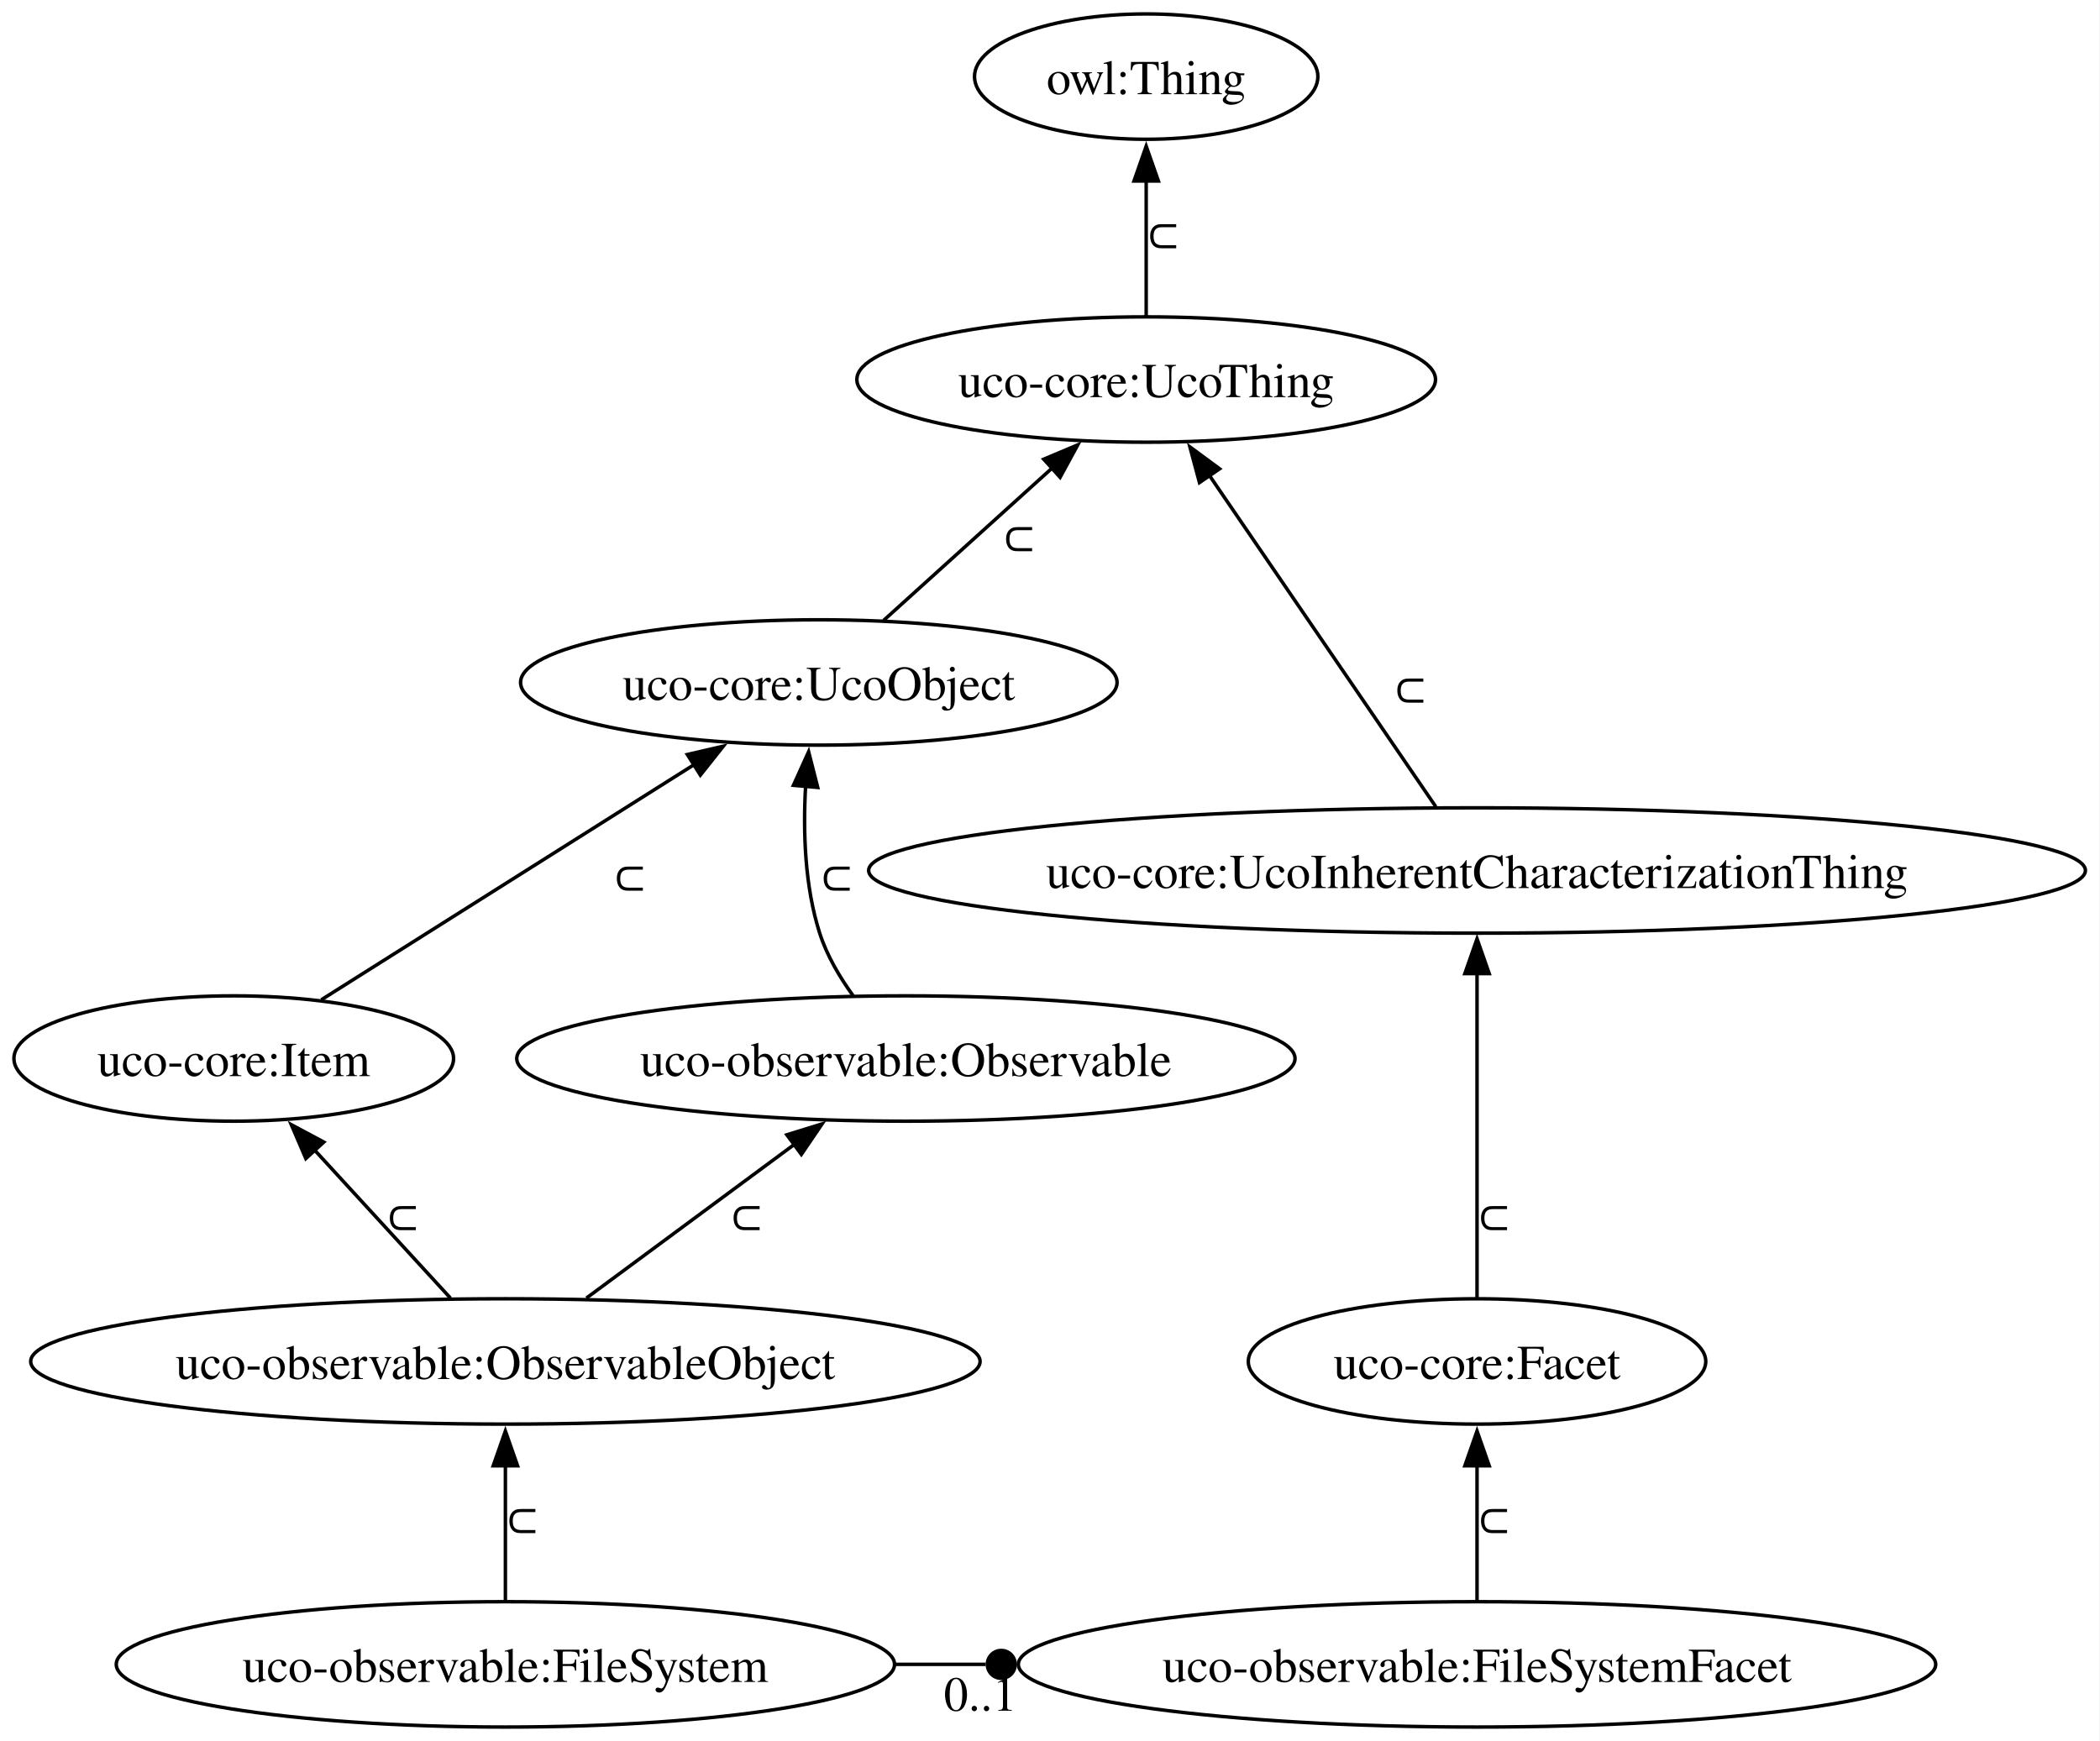
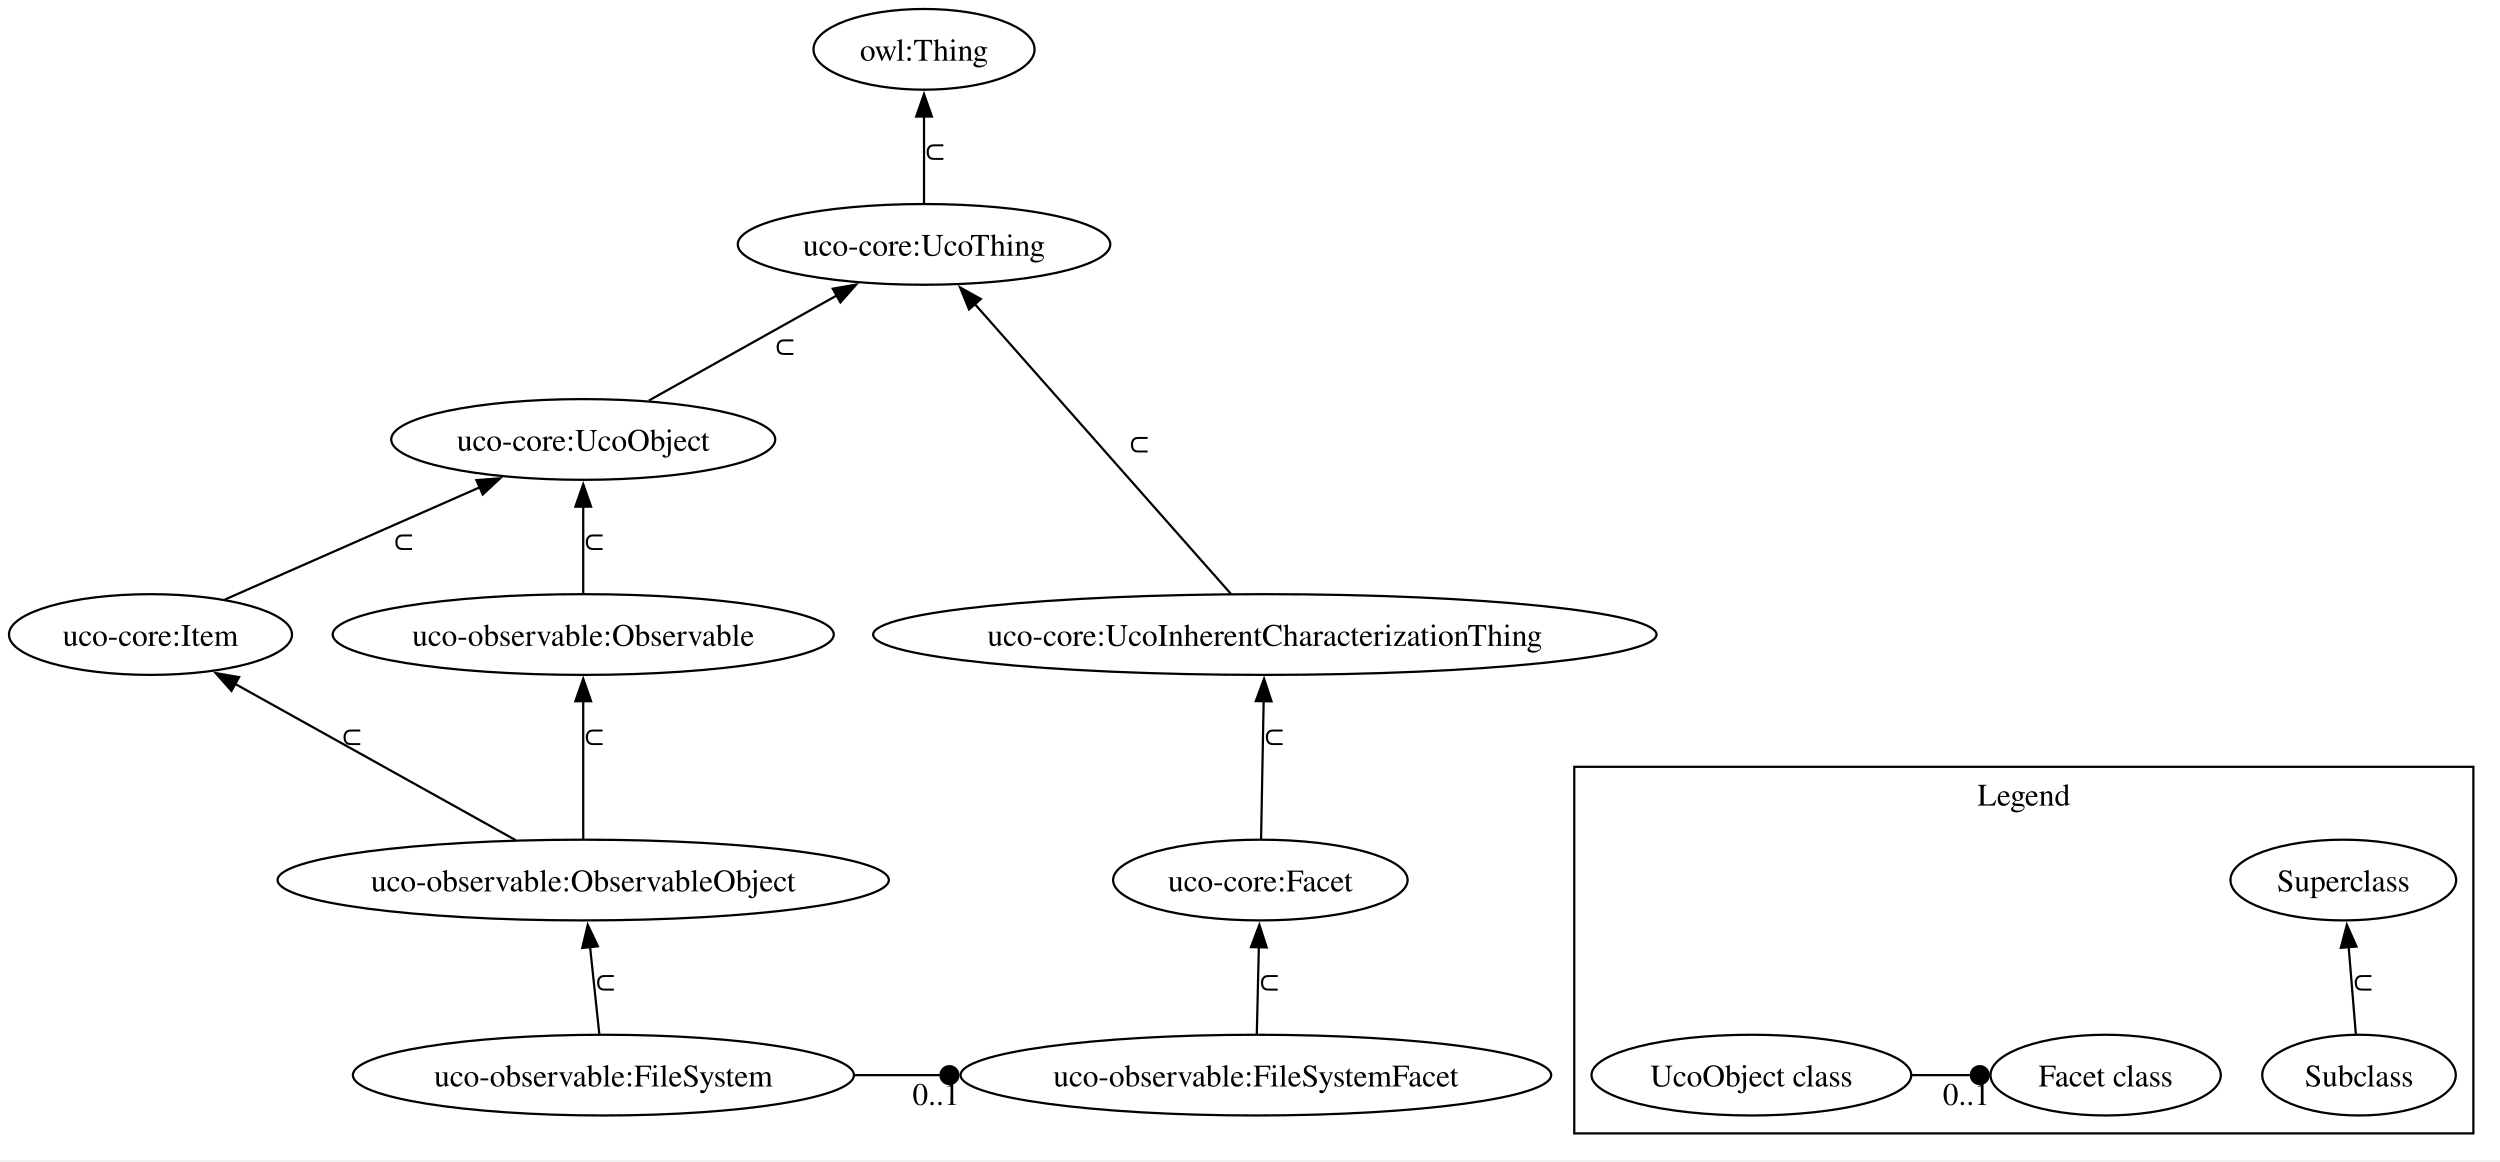
- <svg xmlns="http://www.w3.org/2000/svg" xmlns:xlink="http://www.w3.org/1999/xlink" width="603pt" height="500pt" viewBox="0.00 0.00 603.00 500.00">
-   <g id="graph0" class="graph" transform="scale(1 1) rotate(0) translate(4 496)">
-     <polygon fill="white" stroke="none" points="-4,4 -4,-496 598.82,-496 598.82,4 -4,4" />
+ <svg xmlns="http://www.w3.org/2000/svg" xmlns:xlink="http://www.w3.org/1999/xlink" width="1115pt" height="518pt" viewBox="0.00 0.00 1115.00 518.00">
+   <g id="graph0" class="graph" transform="scale(1 1) rotate(0) translate(4 513.5)">
+     <polygon fill="white" stroke="none" points="-4,4 -4,-513.5 1111.12,-513.5 1111.12,4 -4,4" />
+     <g id="clust2" class="cluster">
+       <polygon fill="none" stroke="black" points="698.12,-8 698.12,-171.5 1099.12,-171.5 1099.12,-8 698.12,-8" />
+       <text xml:space="preserve" text-anchor="middle" x="898.62" y="-154.2" font-family="Times,serif" font-size="14.00">Legend</text>
+     </g>
    <g id="node1" class="node">
      <g id="a_node1">
        <a xlink:title="http://www.w3.org/2002/07/owl#Thing">
-           <ellipse fill="none" stroke="black" cx="325.12" cy="-474" rx="49.3" ry="18" />
-           <text xml:space="preserve" text-anchor="middle" x="325.12" y="-468.95" font-family="Times,serif" font-size="14.00">owl:Thing</text>
+           <ellipse fill="none" stroke="black" cx="408.12" cy="-491.5" rx="49.3" ry="18" />
+           <text xml:space="preserve" text-anchor="middle" x="408.12" y="-486.45" font-family="Times,serif" font-size="14.00">owl:Thing</text>
        </a>
      </g>
    </g>
    <g id="node2" class="node">
      <g id="a_node2">
        <a xlink:title="https://ontology.unifiedcyberontology.org/uco/core/Facet">
-           <ellipse fill="none" stroke="black" cx="420.12" cy="-105" rx="65.68" ry="18" />
-           <text xml:space="preserve" text-anchor="middle" x="420.12" y="-99.95" font-family="Times,serif" font-size="14.00">uco-core:Facet</text>
+           <ellipse fill="none" stroke="black" cx="558.12" cy="-121" rx="65.68" ry="18" />
+           <text xml:space="preserve" text-anchor="middle" x="558.12" y="-115.95" font-family="Times,serif" font-size="14.00">uco-core:Facet</text>
        </a>
      </g>
    </g>
    <g id="node4" class="node">
      <g id="a_node4">
        <a xlink:title="https://ontology.unifiedcyberontology.org/uco/core/UcoInherentCharacterizationThing">
-           <ellipse fill="none" stroke="black" cx="420.12" cy="-246" rx="174.7" ry="18" />
-           <text xml:space="preserve" text-anchor="middle" x="420.12" y="-240.95" font-family="Times,serif" font-size="14.00">uco-core:UcoInherentCharacterizationThing</text>
+           <ellipse fill="none" stroke="black" cx="560.12" cy="-230.5" rx="174.7" ry="18" />
+           <text xml:space="preserve" text-anchor="middle" x="560.12" y="-225.45" font-family="Times,serif" font-size="14.00">uco-core:UcoInherentCharacterizationThing</text>
        </a>
      </g>
    </g>
    <g id="edge1" class="edge">
-       <path fill="none" stroke="black" d="M420.12,-123.32C420.12,-146.65 420.12,-188.47 420.12,-216.47" />
-       <polygon fill="black" stroke="black" points="416.62,-216.38 420.12,-226.38 423.62,-216.38 416.62,-216.38" />
-       <text xml:space="preserve" text-anchor="middle" x="425" y="-142.7" font-family="Times,serif" font-size="14.00">⊂</text>
+       <path fill="none" stroke="black" d="M558.44,-139.27C558.75,-155.88 559.23,-181.3 559.59,-200.93" />
+       <polygon fill="black" stroke="black" points="556.09,-200.82 559.77,-210.76 563.09,-200.69 556.09,-200.82" />
+       <text xml:space="preserve" text-anchor="middle" x="564.29" y="-181.2" font-family="Times,serif" font-size="14.00">⊂</text>
    </g>
    <g id="node3" class="node">
      <g id="a_node3">
        <a xlink:title="https://ontology.unifiedcyberontology.org/uco/core/Item">
-           <ellipse fill="none" stroke="black" cx="63.12" cy="-192" rx="63.12" ry="18" />
-           <text xml:space="preserve" text-anchor="middle" x="63.12" y="-186.95" font-family="Times,serif" font-size="14.00">uco-core:Item</text>
+           <ellipse fill="none" stroke="black" cx="63.12" cy="-230.5" rx="63.12" ry="18" />
+           <text xml:space="preserve" text-anchor="middle" x="63.12" y="-225.45" font-family="Times,serif" font-size="14.00">uco-core:Item</text>
        </a>
      </g>
    </g>
    <g id="node5" class="node">
      <g id="a_node5">
        <a xlink:title="https://ontology.unifiedcyberontology.org/uco/core/UcoObject">
-           <ellipse fill="none" stroke="black" cx="231.12" cy="-300" rx="85.64" ry="18" />
-           <text xml:space="preserve" text-anchor="middle" x="231.12" y="-294.95" font-family="Times,serif" font-size="14.00">uco-core:UcoObject</text>
+           <ellipse fill="none" stroke="black" cx="256.12" cy="-317.5" rx="85.64" ry="18" />
+           <text xml:space="preserve" text-anchor="middle" x="256.12" y="-312.45" font-family="Times,serif" font-size="14.00">uco-core:UcoObject</text>
        </a>
      </g>
    </g>
    <g id="edge2" class="edge">
-       <path fill="none" stroke="black" d="M88.27,-208.87C116.73,-226.82 163.28,-256.2 195.48,-276.51" />
-       <polygon fill="black" stroke="black" points="193.36,-279.31 203.69,-281.69 197.1,-273.39 193.36,-279.31" />
-       <text xml:space="preserve" text-anchor="middle" x="176.86" y="-240.2" font-family="Times,serif" font-size="14.00">⊂</text>
+       <path fill="none" stroke="black" d="M96.3,-246.11C127.65,-259.92 174.97,-280.76 209.99,-296.18" />
+       <polygon fill="black" stroke="black" points="208.49,-299.35 219.05,-300.17 211.31,-292.94 208.49,-299.35" />
+       <text xml:space="preserve" text-anchor="middle" x="176.05" y="-268.2" font-family="Times,serif" font-size="14.00">⊂</text>
    </g>
    <g id="node6" class="node">
      <g id="a_node6">
        <a xlink:title="https://ontology.unifiedcyberontology.org/uco/core/UcoThing">
-           <ellipse fill="none" stroke="black" cx="325.12" cy="-387" rx="83.08" ry="18" />
-           <text xml:space="preserve" text-anchor="middle" x="325.12" y="-381.95" font-family="Times,serif" font-size="14.00">uco-core:UcoThing</text>
+           <ellipse fill="none" stroke="black" cx="408.12" cy="-404.5" rx="83.08" ry="18" />
+           <text xml:space="preserve" text-anchor="middle" x="408.12" y="-399.45" font-family="Times,serif" font-size="14.00">uco-core:UcoThing</text>
        </a>
      </g>
    </g>
    <g id="edge3" class="edge">
-       <path fill="none" stroke="black" d="M408.28,-264.32C391.91,-288.28 362.21,-331.73 343.1,-359.7" />
-       <polygon fill="black" stroke="black" points="340.42,-357.41 337.67,-367.65 346.2,-361.36 340.42,-357.41" />
-       <text xml:space="preserve" text-anchor="middle" x="400.97" y="-294.2" font-family="Times,serif" font-size="14.00">⊂</text>
+       <path fill="none" stroke="black" d="M544.99,-248.62C518.13,-279.01 462,-342.53 430.61,-378.06" />
+       <polygon fill="black" stroke="black" points="428.19,-375.5 424.19,-385.31 433.44,-380.14 428.19,-375.5" />
+       <text xml:space="preserve" text-anchor="middle" x="504.11" y="-311.7" font-family="Times,serif" font-size="14.00">⊂</text>
    </g>
    <g id="edge4" class="edge">
-       <path fill="none" stroke="black" d="M249.69,-317.79C263.6,-330.37 282.82,-347.75 298.38,-361.82" />
-       <polygon fill="black" stroke="black" points="295.7,-364.12 305.47,-368.23 300.4,-358.92 295.7,-364.12" />
-       <text xml:space="preserve" text-anchor="middle" x="288.63" y="-337.7" font-family="Times,serif" font-size="14.00">⊂</text>
+       <path fill="none" stroke="black" d="M285.43,-334.89C309.27,-348.22 343.11,-367.14 369.22,-381.74" />
+       <polygon fill="black" stroke="black" points="367.41,-384.74 377.84,-386.57 370.82,-378.63 367.41,-384.74" />
+       <text xml:space="preserve" text-anchor="middle" x="346.1" y="-355.2" font-family="Times,serif" font-size="14.00">⊂</text>
    </g>
    <g id="edge5" class="edge">
-       <path fill="none" stroke="black" d="M325.12,-405.2C325.12,-416.42 325.12,-431.33 325.12,-444.31" />
-       <polygon fill="black" stroke="black" points="321.62,-444.02 325.12,-454.02 328.62,-444.02 321.62,-444.02" />
-       <text xml:space="preserve" text-anchor="middle" x="330" y="-424.7" font-family="Times,serif" font-size="14.00">⊂</text>
+       <path fill="none" stroke="black" d="M408.12,-422.7C408.12,-433.92 408.12,-448.83 408.12,-461.81" />
+       <polygon fill="black" stroke="black" points="404.62,-461.52 408.12,-471.52 411.62,-461.52 404.62,-461.52" />
+       <text xml:space="preserve" text-anchor="middle" x="413" y="-442.2" font-family="Times,serif" font-size="14.00">⊂</text>
    </g>
    <g id="node7" class="node">
      <g id="a_node7">
        <a xlink:title="https://ontology.unifiedcyberontology.org/uco/observable/FileSystem">
-           <ellipse fill="none" stroke="black" cx="141.12" cy="-18" rx="111.74" ry="18" />
-           <text xml:space="preserve" text-anchor="middle" x="141.12" y="-12.95" font-family="Times,serif" font-size="14.00">uco-observable:FileSystem</text>
+           <ellipse fill="none" stroke="black" cx="265.12" cy="-34" rx="111.74" ry="18" />
+           <text xml:space="preserve" text-anchor="middle" x="265.12" y="-28.95" font-family="Times,serif" font-size="14.00">uco-observable:FileSystem</text>
        </a>
      </g>
    </g>
    <g id="node8" class="node">
      <g id="a_node8">
        <a xlink:title="https://ontology.unifiedcyberontology.org/uco/observable/FileSystemFacet">
-           <ellipse fill="none" stroke="black" cx="420.12" cy="-18" rx="131.71" ry="18" />
-           <text xml:space="preserve" text-anchor="middle" x="420.12" y="-12.95" font-family="Times,serif" font-size="14.00">uco-observable:FileSystemFacet</text>
+           <ellipse fill="none" stroke="black" cx="556.12" cy="-34" rx="131.71" ry="18" />
+           <text xml:space="preserve" text-anchor="middle" x="556.12" y="-28.95" font-family="Times,serif" font-size="14.00">uco-observable:FileSystemFacet</text>
        </a>
      </g>
    </g>
    <g id="edge7" class="edge">
-       <path fill="none" stroke="black" d="M253.1,-18C261.74,-18 270.37,-18 279.01,-18" />
-       <ellipse fill="black" stroke="black" cx="283.51" cy="-18" rx="4" ry="4" />
-       <text xml:space="preserve" text-anchor="middle" x="277.51" y="-4.7" font-family="Times,serif" font-size="14.00">0..1</text>
+       <path fill="none" stroke="black" d="M377.09,-34C389.78,-34 402.47,-34 415.16,-34" />
+       <ellipse fill="black" stroke="black" cx="419.45" cy="-34" rx="4" ry="4" />
+       <text xml:space="preserve" text-anchor="middle" x="413.45" y="-20.7" font-family="Times,serif" font-size="14.00">0..1</text>
    </g>
    <g id="node10" class="node">
      <g id="a_node10">
        <a xlink:title="https://ontology.unifiedcyberontology.org/uco/observable/ObservableObject">
-           <ellipse fill="none" stroke="black" cx="141.12" cy="-105" rx="136.31" ry="18" />
-           <text xml:space="preserve" text-anchor="middle" x="141.12" y="-99.95" font-family="Times,serif" font-size="14.00">uco-observable:ObservableObject</text>
+           <ellipse fill="none" stroke="black" cx="256.12" cy="-121" rx="136.31" ry="18" />
+           <text xml:space="preserve" text-anchor="middle" x="256.12" y="-115.95" font-family="Times,serif" font-size="14.00">uco-observable:ObservableObject</text>
        </a>
      </g>
    </g>
    <g id="edge6" class="edge">
-       <path fill="none" stroke="black" d="M141.12,-36.2C141.12,-47.42 141.12,-62.33 141.12,-75.31" />
-       <polygon fill="black" stroke="black" points="137.62,-75.02 141.12,-85.02 144.62,-75.02 137.62,-75.02" />
-       <text xml:space="preserve" text-anchor="middle" x="146" y="-55.7" font-family="Times,serif" font-size="14.00">⊂</text>
+       <path fill="none" stroke="black" d="M263.3,-52.2C262.11,-63.42 260.54,-78.33 259.16,-91.31" />
+       <polygon fill="black" stroke="black" points="255.7,-90.71 258.13,-101.03 262.67,-91.45 255.7,-90.71" />
+       <text xml:space="preserve" text-anchor="middle" x="266.04" y="-71.7" font-family="Times,serif" font-size="14.00">⊂</text>
    </g>
    <g id="edge8" class="edge">
-       <path fill="none" stroke="black" d="M420.12,-36.2C420.12,-47.42 420.12,-62.33 420.12,-75.31" />
-       <polygon fill="black" stroke="black" points="416.62,-75.02 420.12,-85.02 423.62,-75.02 416.62,-75.02" />
-       <text xml:space="preserve" text-anchor="middle" x="425" y="-55.7" font-family="Times,serif" font-size="14.00">⊂</text>
+       <path fill="none" stroke="black" d="M556.53,-52.2C556.79,-63.42 557.14,-78.33 557.45,-91.31" />
+       <polygon fill="black" stroke="black" points="553.94,-91.1 557.68,-101.02 560.94,-90.94 553.94,-91.1" />
+       <text xml:space="preserve" text-anchor="middle" x="562.12" y="-71.7" font-family="Times,serif" font-size="14.00">⊂</text>
    </g>
    <g id="node9" class="node">
      <g id="a_node9">
        <a xlink:title="https://ontology.unifiedcyberontology.org/uco/observable/Observable">
-           <ellipse fill="none" stroke="black" cx="256.12" cy="-192" rx="111.74" ry="18" />
-           <text xml:space="preserve" text-anchor="middle" x="256.12" y="-186.95" font-family="Times,serif" font-size="14.00">uco-observable:Observable</text>
+           <ellipse fill="none" stroke="black" cx="256.12" cy="-230.5" rx="111.74" ry="18" />
+           <text xml:space="preserve" text-anchor="middle" x="256.12" y="-225.45" font-family="Times,serif" font-size="14.00">uco-observable:Observable</text>
        </a>
      </g>
    </g>
    <g id="edge9" class="edge">
-       <path fill="none" stroke="black" d="M240.97,-210.02C237.08,-215.4 233.41,-221.62 231.37,-228 227.06,-241.48 226.57,-257.16 227.33,-270.34" />
-       <polygon fill="black" stroke="black" points="223.83,-270.46 228.19,-280.11 230.8,-269.85 223.83,-270.46" />
-       <text xml:space="preserve" text-anchor="middle" x="236.25" y="-240.2" font-family="Times,serif" font-size="14.00">⊂</text>
+       <path fill="none" stroke="black" d="M256.12,-248.7C256.12,-259.92 256.12,-274.83 256.12,-287.81" />
+       <polygon fill="black" stroke="black" points="252.62,-287.52 256.12,-297.52 259.62,-287.52 252.62,-287.52" />
+       <text xml:space="preserve" text-anchor="middle" x="261" y="-268.2" font-family="Times,serif" font-size="14.00">⊂</text>
    </g>
    <g id="edge10" class="edge">
-       <path fill="none" stroke="black" d="M125.34,-123.2C114.06,-135.49 98.7,-152.23 86.07,-165.99" />
-       <polygon fill="black" stroke="black" points="83.82,-163.27 79.64,-173 88.98,-168 83.82,-163.27" />
-       <text xml:space="preserve" text-anchor="middle" x="111.67" y="-142.7" font-family="Times,serif" font-size="14.00">⊂</text>
+       <path fill="none" stroke="black" d="M225.97,-138.8C192.15,-157.63 137.25,-188.21 100.68,-208.58" />
+       <polygon fill="black" stroke="black" points="99.23,-205.38 92.2,-213.3 102.64,-211.5 99.23,-205.38" />
+       <text xml:space="preserve" text-anchor="middle" x="152.94" y="-181.2" font-family="Times,serif" font-size="14.00">⊂</text>
    </g>
    <g id="edge11" class="edge">
-       <path fill="none" stroke="black" d="M164.39,-123.2C181.58,-135.9 205.17,-153.34 224.12,-167.35" />
-       <polygon fill="black" stroke="black" points="221.94,-170.09 232.06,-173.22 226.1,-164.46 221.94,-170.09" />
-       <text xml:space="preserve" text-anchor="middle" x="210.38" y="-142.7" font-family="Times,serif" font-size="14.00">⊂</text>
+       <path fill="none" stroke="black" d="M256.12,-139.27C256.12,-155.88 256.12,-181.3 256.12,-200.93" />
+       <polygon fill="black" stroke="black" points="252.62,-200.76 256.12,-210.76 259.62,-200.76 252.62,-200.76" />
+       <text xml:space="preserve" text-anchor="middle" x="261" y="-181.2" font-family="Times,serif" font-size="14.00">⊂</text>
+     </g>
+     <g id="node11" class="node">
+       <ellipse fill="none" stroke="black" cx="777.12" cy="-34" rx="71.31" ry="18" />
+       <text xml:space="preserve" text-anchor="middle" x="777.12" y="-28.95" font-family="Times,serif" font-size="14.00">UcoObject class</text>
+     </g>
+     <g id="node12" class="node">
+       <ellipse fill="none" stroke="black" cx="935.12" cy="-34" rx="51.35" ry="18" />
+       <text xml:space="preserve" text-anchor="middle" x="935.12" y="-28.95" font-family="Times,serif" font-size="14.00">Facet class</text>
+     </g>
+     <g id="edge12" class="edge">
+       <path fill="none" stroke="black" d="M848.72,-34C857.32,-34 865.92,-34 874.52,-34" />
+       <ellipse fill="black" stroke="black" cx="878.98" cy="-34" rx="4" ry="4" />
+       <text xml:space="preserve" text-anchor="middle" x="872.98" y="-20.7" font-family="Times,serif" font-size="14.00">0..1</text>
+     </g>
+     <g id="node13" class="node">
+       <ellipse fill="none" stroke="black" cx="1048.12" cy="-34" rx="43.16" ry="18" />
+       <text xml:space="preserve" text-anchor="middle" x="1048.12" y="-28.95" font-family="Times,serif" font-size="14.00">Subclass</text>
+     </g>
+     <g id="node14" class="node">
+       <ellipse fill="none" stroke="black" cx="1041.12" cy="-121" rx="50.33" ry="18" />
+       <text xml:space="preserve" text-anchor="middle" x="1041.12" y="-115.95" font-family="Times,serif" font-size="14.00">Superclass</text>
+     </g>
+     <g id="edge13" class="edge">
+       <path fill="none" stroke="black" d="M1046.71,-52.2C1045.78,-63.42 1044.55,-78.33 1043.49,-91.31" />
+       <polygon fill="black" stroke="black" points="1040.02,-90.77 1042.69,-101.02 1046.99,-91.35 1040.02,-90.77" />
+       <text xml:space="preserve" text-anchor="middle" x="1049.92" y="-71.7" font-family="Times,serif" font-size="14.00">⊂</text>
    </g>
  </g>
</svg>
